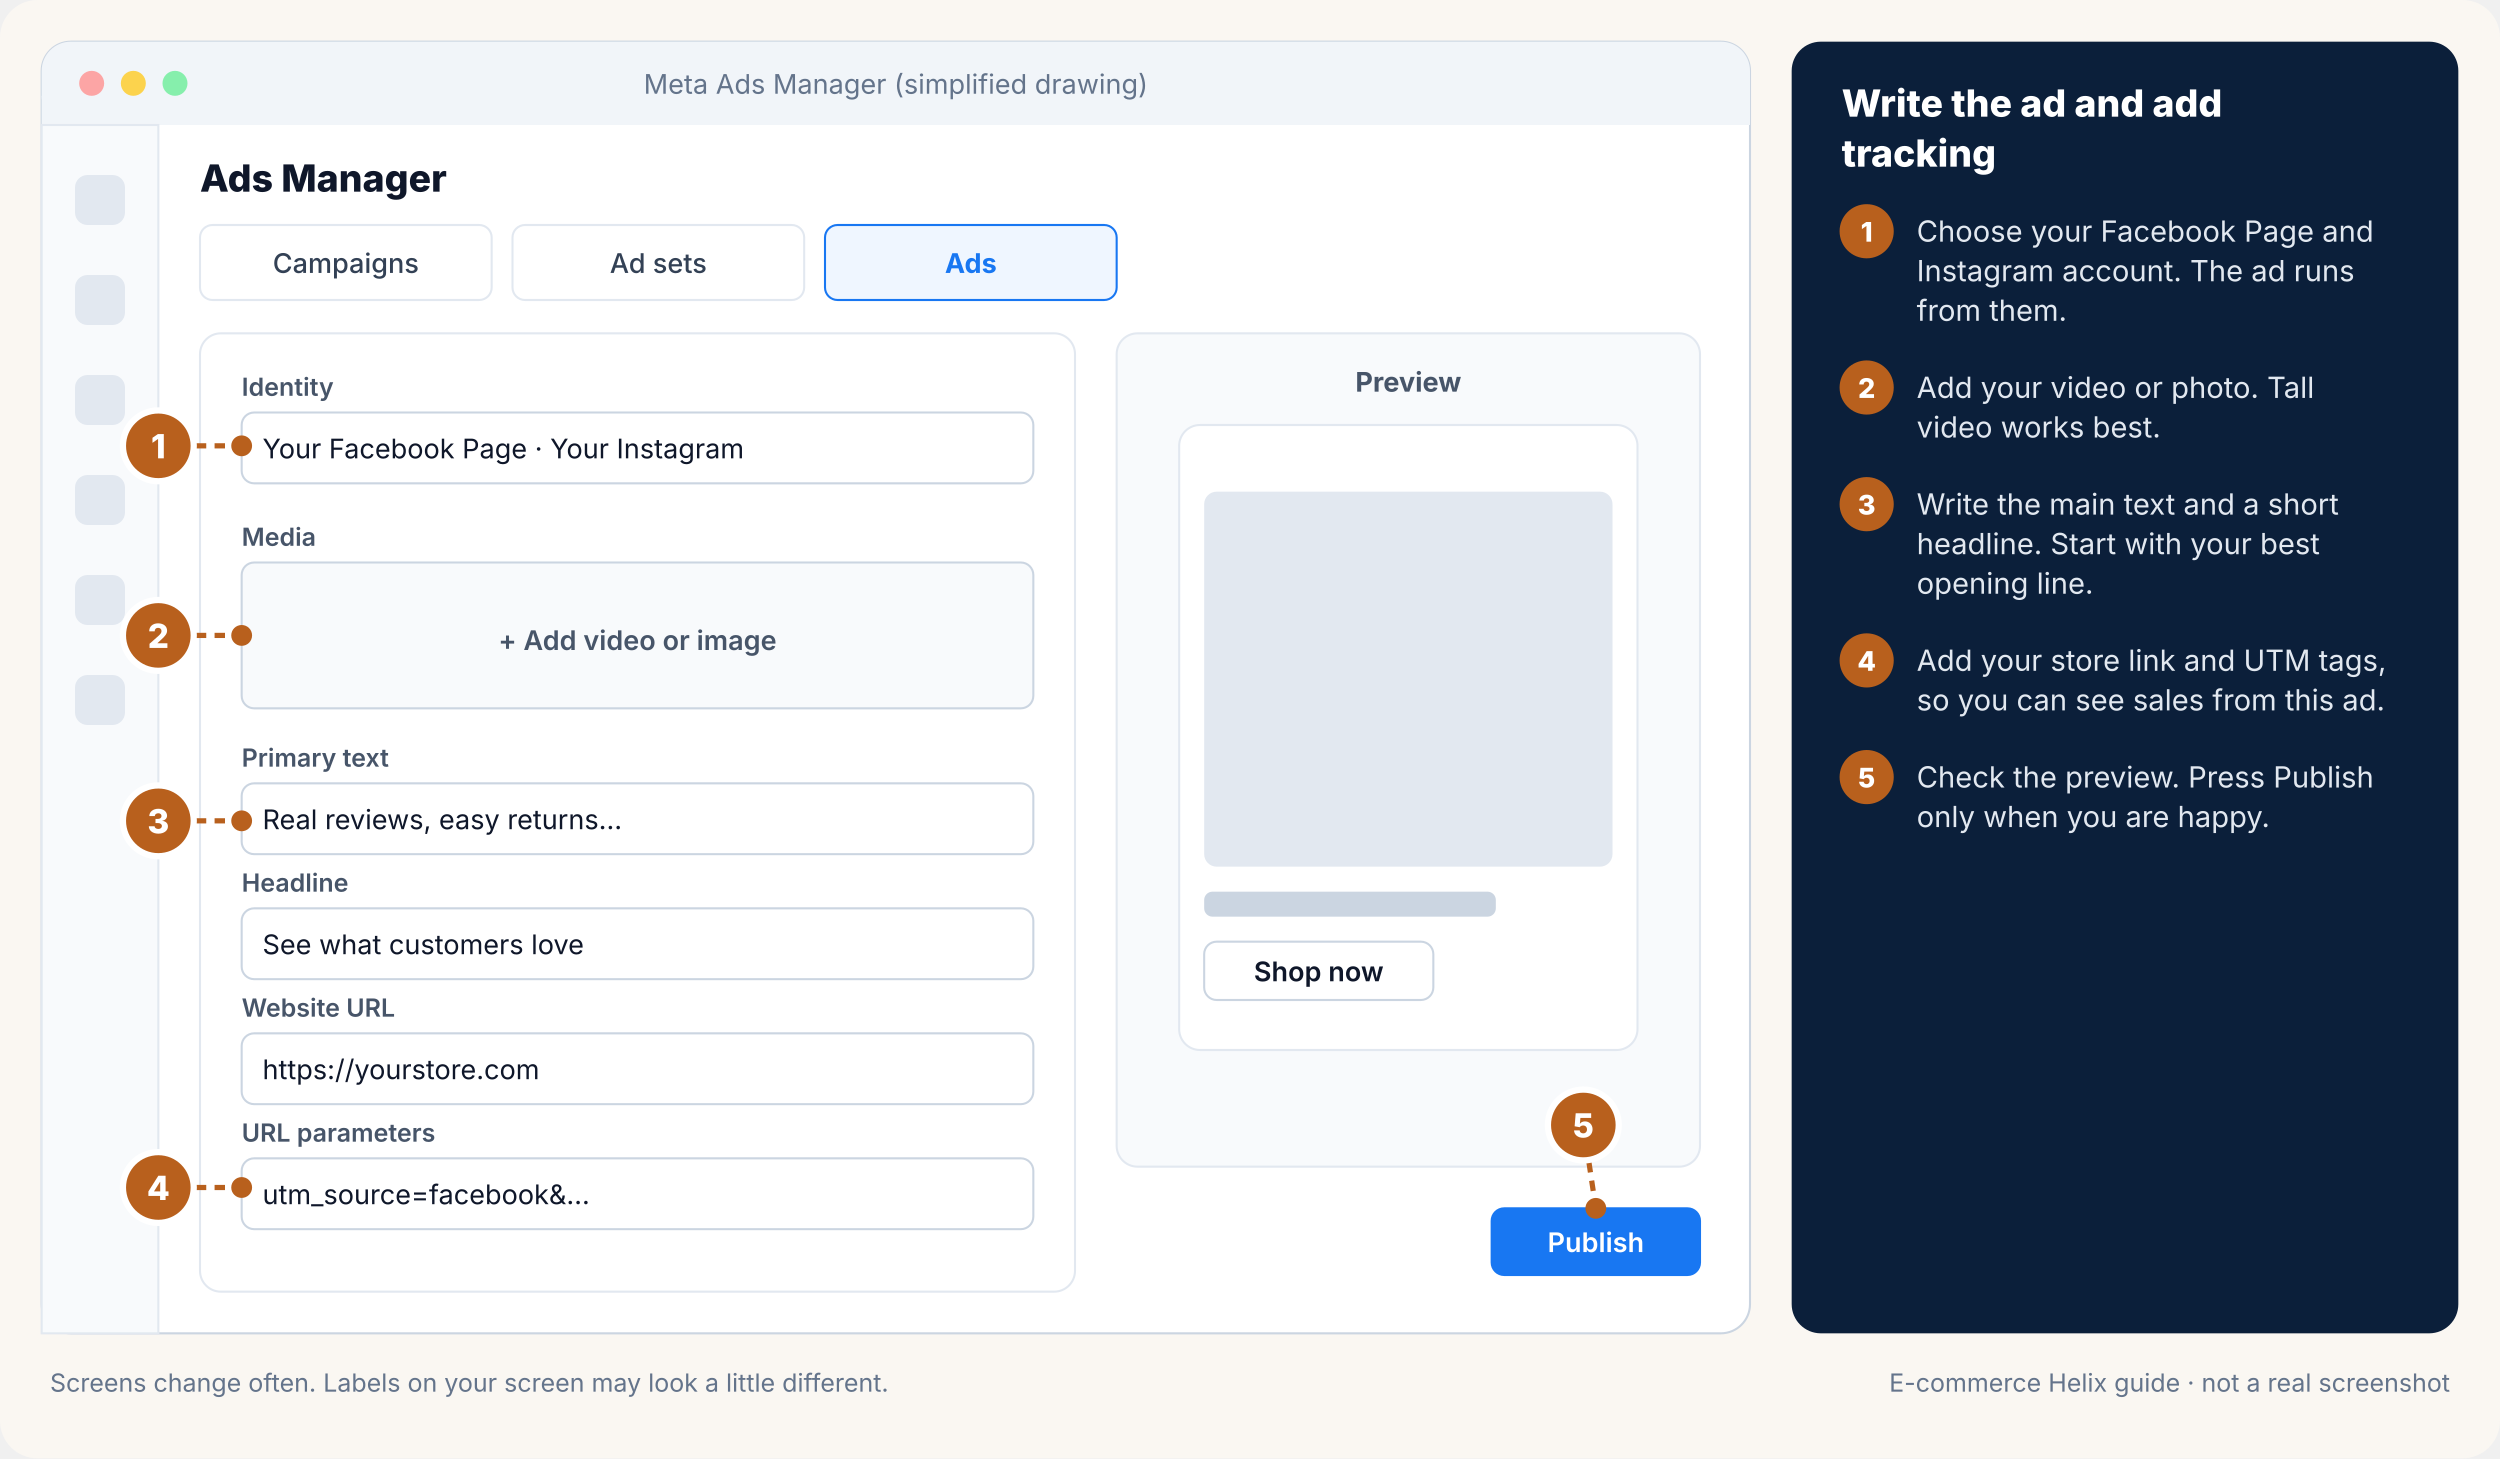
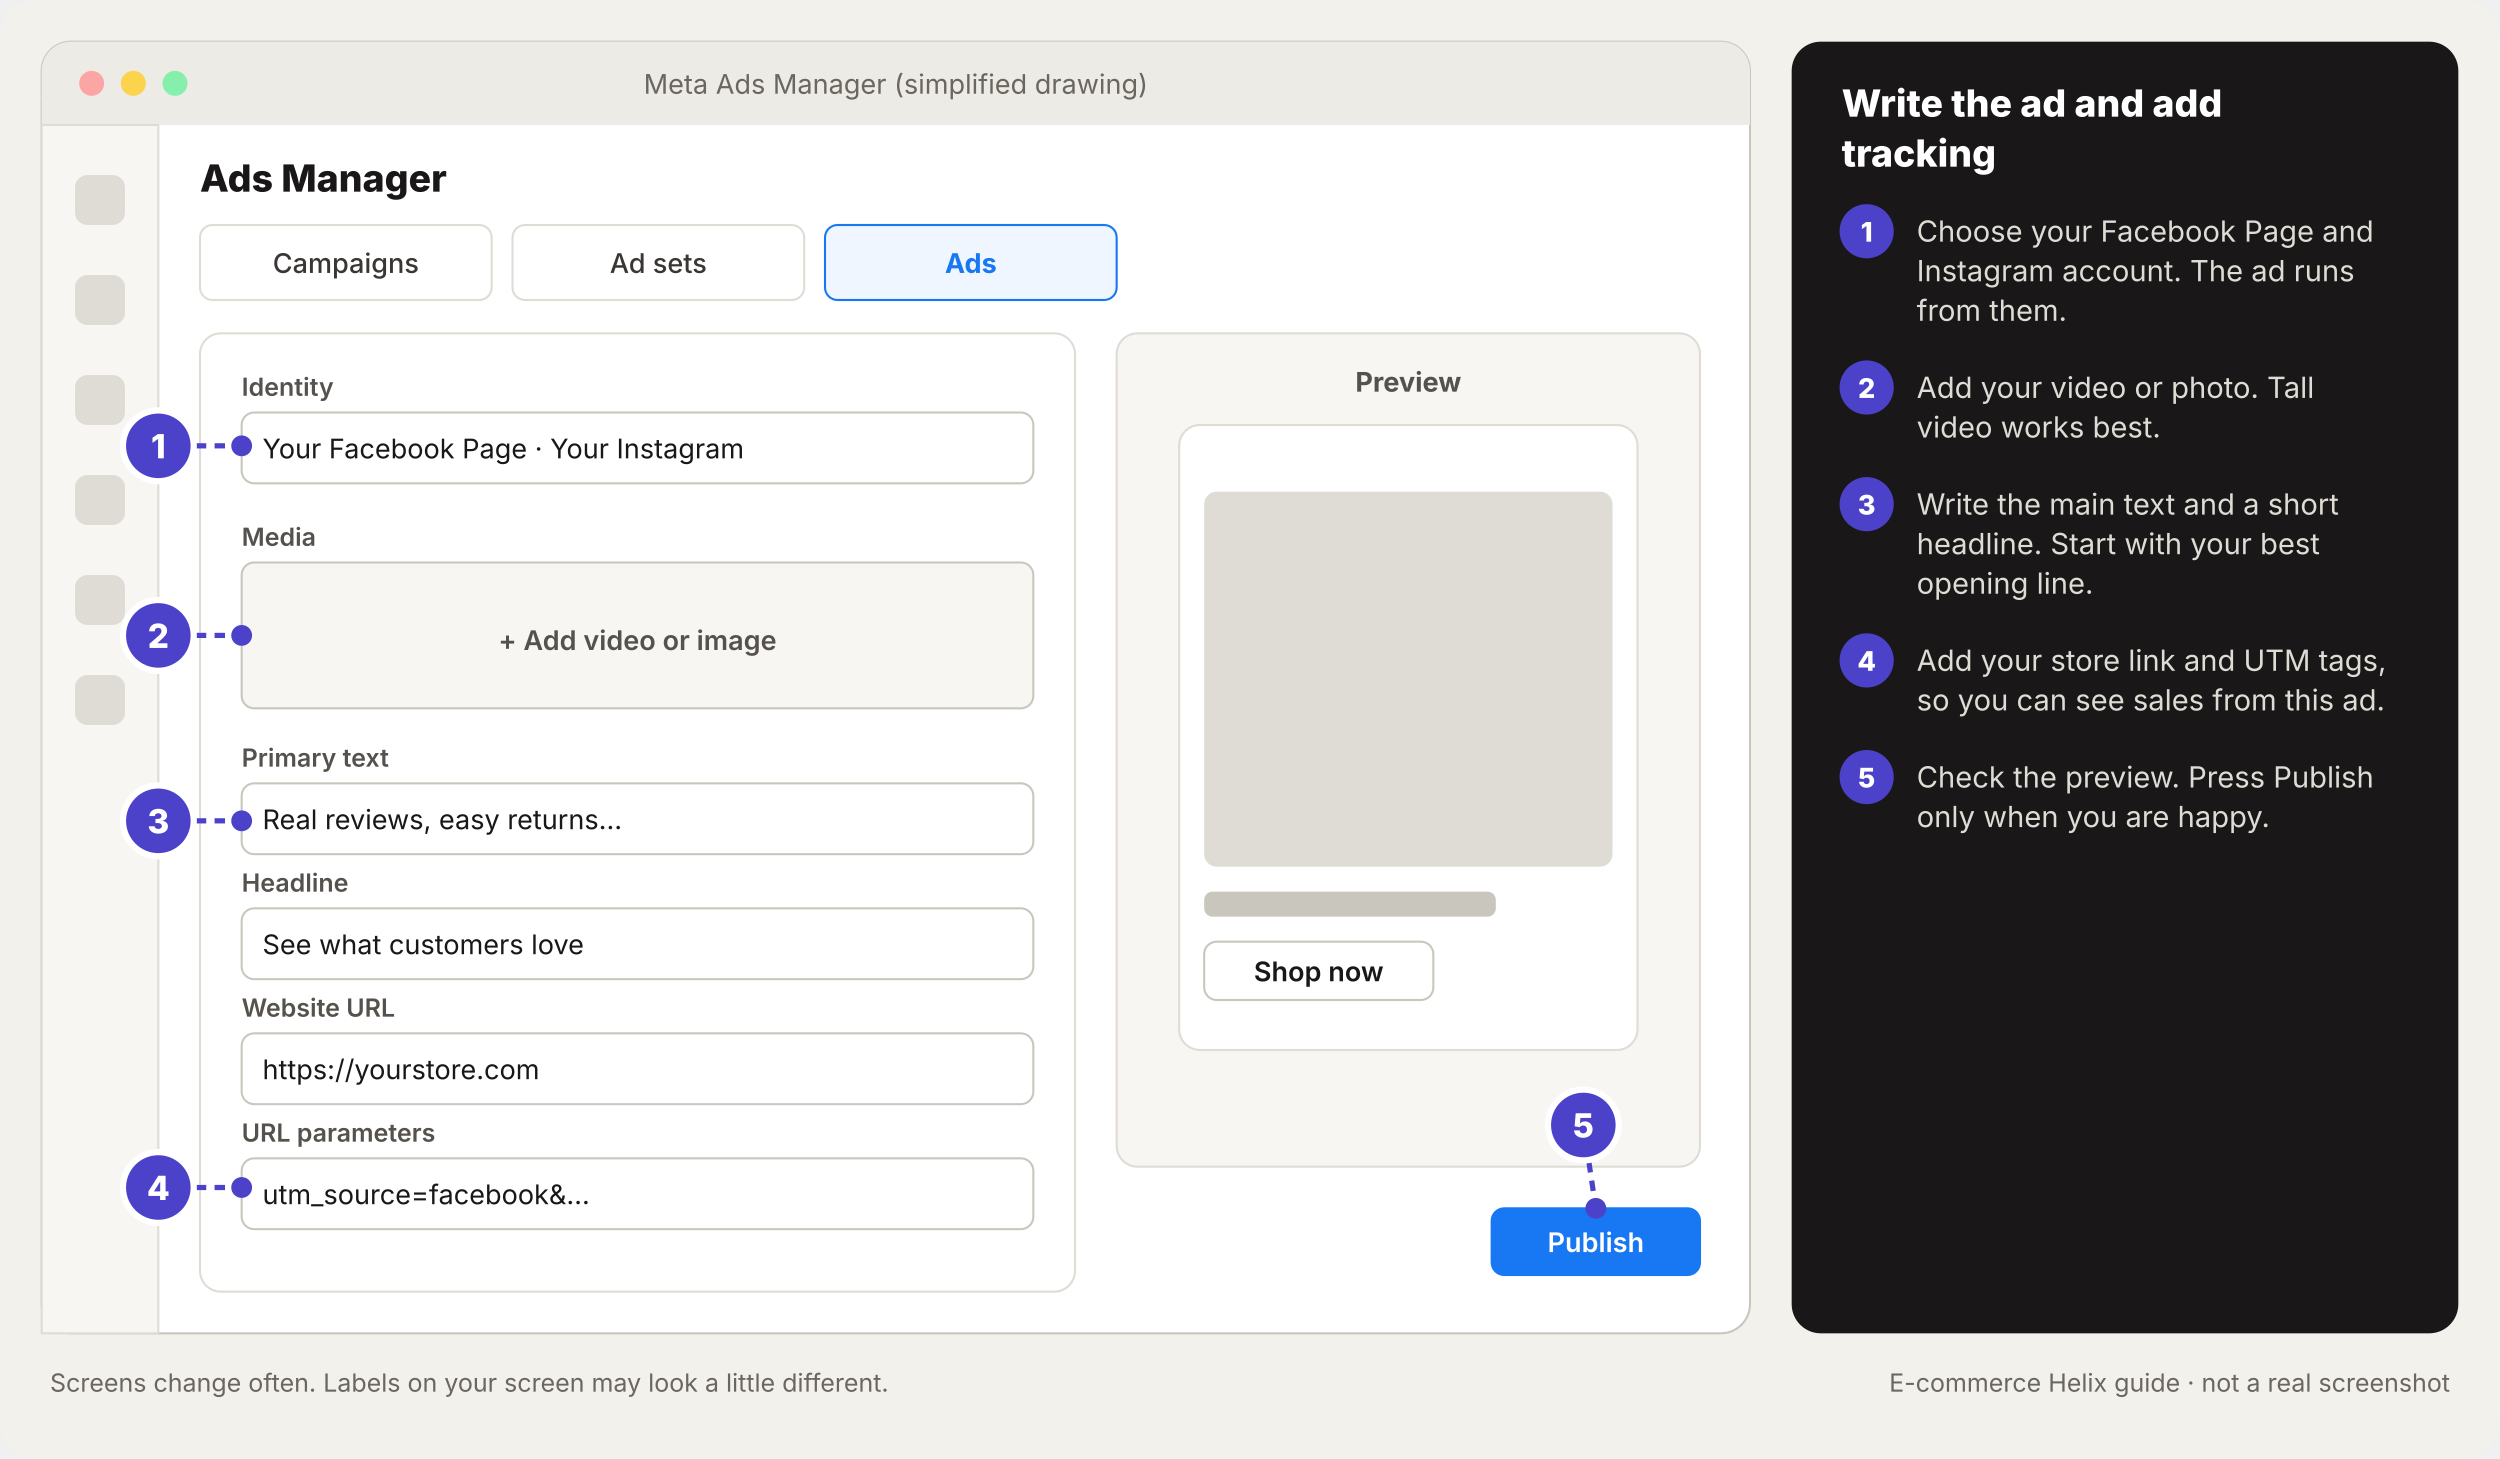
<svg xmlns="http://www.w3.org/2000/svg" viewBox="0 0 1200 700" width="1200" height="700" role="img" aria-label="Write the ad and add tracking" font-family="Inter, -apple-system, Segoe UI, Roboto, Helvetica, Arial, sans-serif">
-   <rect width="1200" height="700" rx="18" fill="#faf7f2" />
-   <rect x="20" y="20" width="820" height="620" rx="14" fill="#fff" stroke="#cbd5e1" />
-   <rect x="20" y="20" width="820" height="40" rx="14" fill="#f1f5f9" />
-   <rect x="20" y="46" width="820" height="14" fill="#f1f5f9" />
+   <rect width="1200" height="700" rx="18" fill="#F2F1EC" />
+   <rect x="20" y="20" width="820" height="620" rx="14" fill="#fff" stroke="#C9C6BD" />
+   <rect x="20" y="20" width="820" height="40" rx="14" fill="#ECEBE5" />
+   <rect x="20" y="46" width="820" height="14" fill="#ECEBE5" />
  <circle cx="44" cy="40" r="6" fill="#fca5a5" />
  <circle cx="64" cy="40" r="6" fill="#fcd34d" />
  <circle cx="84" cy="40" r="6" fill="#86efac" />
-   <text x="430" y="45" font-size="13" fill="#64748b" text-anchor="middle">Meta Ads Manager (simplified drawing)</text>
-   <rect x="20" y="60" width="56" height="580" rx="0" fill="#f8fafc" stroke="#e2e8f0" stroke-width="1" />
-   <rect x="36" y="84" width="24" height="24" rx="6" fill="#e2e8f0" stroke="none" stroke-width="1" />
-   <rect x="36" y="132" width="24" height="24" rx="6" fill="#e2e8f0" stroke="none" stroke-width="1" />
-   <rect x="36" y="180" width="24" height="24" rx="6" fill="#e2e8f0" stroke="none" stroke-width="1" />
-   <rect x="36" y="228" width="24" height="24" rx="6" fill="#e2e8f0" stroke="none" stroke-width="1" />
-   <rect x="36" y="276" width="24" height="24" rx="6" fill="#e2e8f0" stroke="none" stroke-width="1" />
-   <rect x="36" y="324" width="24" height="24" rx="6" fill="#e2e8f0" stroke="none" stroke-width="1" />
-   <text x="96" y="92" font-size="18" font-weight="800" fill="#0f172a" text-anchor="start">Ads Manager</text>
-   <rect x="96" y="108" width="140" height="36" rx="6" fill="#fff" stroke="#e2e8f0" stroke-width="1" />
-   <text x="166" y="131" font-size="13" font-weight="500" fill="#334155" text-anchor="middle">Campaigns</text>
-   <rect x="246" y="108" width="140" height="36" rx="6" fill="#fff" stroke="#e2e8f0" stroke-width="1" />
-   <text x="316" y="131" font-size="13" font-weight="500" fill="#334155" text-anchor="middle">Ad sets</text>
+   <text x="430" y="45" font-size="13" fill="#6B6760" text-anchor="middle">Meta Ads Manager (simplified drawing)</text>
+   <rect x="20" y="60" width="56" height="580" rx="0" fill="#F7F6F2" stroke="#DEDCD4" stroke-width="1" />
+   <rect x="36" y="84" width="24" height="24" rx="6" fill="#DEDCD4" stroke="none" stroke-width="1" />
+   <rect x="36" y="132" width="24" height="24" rx="6" fill="#DEDCD4" stroke="none" stroke-width="1" />
+   <rect x="36" y="180" width="24" height="24" rx="6" fill="#DEDCD4" stroke="none" stroke-width="1" />
+   <rect x="36" y="228" width="24" height="24" rx="6" fill="#DEDCD4" stroke="none" stroke-width="1" />
+   <rect x="36" y="276" width="24" height="24" rx="6" fill="#DEDCD4" stroke="none" stroke-width="1" />
+   <rect x="36" y="324" width="24" height="24" rx="6" fill="#DEDCD4" stroke="none" stroke-width="1" />
+   <text x="96" y="92" font-size="18" font-weight="800" fill="#1A1718" text-anchor="start">Ads Manager</text>
+   <rect x="96" y="108" width="140" height="36" rx="6" fill="#fff" stroke="#DEDCD4" stroke-width="1" />
+   <text x="166" y="131" font-size="13" font-weight="500" fill="#3A3634" text-anchor="middle">Campaigns</text>
+   <rect x="246" y="108" width="140" height="36" rx="6" fill="#fff" stroke="#DEDCD4" stroke-width="1" />
+   <text x="316" y="131" font-size="13" font-weight="500" fill="#3A3634" text-anchor="middle">Ad sets</text>
  <rect x="396" y="108" width="140" height="36" rx="6" fill="#eff6ff" stroke="#1877f2" stroke-width="1" />
  <text x="466" y="131" font-size="13" font-weight="700" fill="#1877f2" text-anchor="middle">Ads</text>
-   <rect x="96" y="160" width="420" height="460" rx="10" fill="#fff" stroke="#e2e8f0" stroke-width="1" />
-   <text x="116" y="190" font-size="12" font-weight="600" fill="#475569" text-anchor="start">Identity</text>
-   <rect x="116" y="198" width="380" height="34" rx="6" fill="#fff" stroke="#cbd5e1" stroke-width="1" />
-   <text x="126" y="220.0" font-size="13" font-weight="400" fill="#0f172a" text-anchor="start">Your Facebook Page · Your Instagram</text>
-   <text x="116" y="262" font-size="12" font-weight="600" fill="#475569" text-anchor="start">Media</text>
-   <rect x="116" y="270" width="380" height="70" rx="6" fill="#f8fafc" stroke="#cbd5e1" stroke-width="1" />
-   <text x="306" y="312" font-size="13" font-weight="600" fill="#475569" text-anchor="middle">+ Add video or image</text>
-   <text x="116" y="368" font-size="12" font-weight="600" fill="#475569" text-anchor="start">Primary text</text>
-   <rect x="116" y="376" width="380" height="34" rx="6" fill="#fff" stroke="#cbd5e1" stroke-width="1" />
-   <text x="126" y="398.0" font-size="13" font-weight="400" fill="#0f172a" text-anchor="start">Real reviews, easy returns...</text>
-   <text x="116" y="428" font-size="12" font-weight="600" fill="#475569" text-anchor="start">Headline</text>
-   <rect x="116" y="436" width="380" height="34" rx="6" fill="#fff" stroke="#cbd5e1" stroke-width="1" />
-   <text x="126" y="458.0" font-size="13" font-weight="400" fill="#0f172a" text-anchor="start">See what customers love</text>
-   <text x="116" y="488" font-size="12" font-weight="600" fill="#475569" text-anchor="start">Website URL</text>
-   <rect x="116" y="496" width="380" height="34" rx="6" fill="#fff" stroke="#cbd5e1" stroke-width="1" />
-   <text x="126" y="518.0" font-size="13" font-weight="400" fill="#0f172a" text-anchor="start">https://yourstore.com</text>
-   <text x="116" y="548" font-size="12" font-weight="600" fill="#475569" text-anchor="start">URL parameters</text>
-   <rect x="116" y="556" width="380" height="34" rx="6" fill="#fff" stroke="#cbd5e1" stroke-width="1" />
-   <text x="126" y="578.0" font-size="13" font-weight="400" fill="#0f172a" text-anchor="start">utm_source=facebook&amp;...</text>
-   <rect x="536" y="160" width="280" height="400" rx="10" fill="#f8fafc" stroke="#e2e8f0" stroke-width="1" />
-   <text x="676" y="188" font-size="13" font-weight="700" fill="#475569" text-anchor="middle">Preview</text>
-   <rect x="566" y="204" width="220" height="300" rx="10" fill="#fff" stroke="#e2e8f0" stroke-width="1" />
-   <rect x="578" y="236" width="196" height="180" rx="6" fill="#e2e8f0" stroke="none" stroke-width="1" />
-   <rect x="578" y="428" width="140" height="12" rx="4" fill="#cbd5e1" stroke="none" stroke-width="1" />
-   <rect x="578" y="452" width="110" height="28" rx="6" fill="#fff" stroke="#cbd5e1" stroke-width="1" />
-   <text x="633.0" y="471.0" font-size="13" font-weight="600" fill="#0f172a" text-anchor="middle">Shop now</text>
+   <rect x="96" y="160" width="420" height="460" rx="10" fill="#fff" stroke="#DEDCD4" stroke-width="1" />
+   <text x="116" y="190" font-size="12" font-weight="600" fill="#55514C" text-anchor="start">Identity</text>
+   <rect x="116" y="198" width="380" height="34" rx="6" fill="#fff" stroke="#C9C6BD" stroke-width="1" />
+   <text x="126" y="220.0" font-size="13" font-weight="400" fill="#1A1718" text-anchor="start">Your Facebook Page · Your Instagram</text>
+   <text x="116" y="262" font-size="12" font-weight="600" fill="#55514C" text-anchor="start">Media</text>
+   <rect x="116" y="270" width="380" height="70" rx="6" fill="#F7F6F2" stroke="#C9C6BD" stroke-width="1" />
+   <text x="306" y="312" font-size="13" font-weight="600" fill="#55514C" text-anchor="middle">+ Add video or image</text>
+   <text x="116" y="368" font-size="12" font-weight="600" fill="#55514C" text-anchor="start">Primary text</text>
+   <rect x="116" y="376" width="380" height="34" rx="6" fill="#fff" stroke="#C9C6BD" stroke-width="1" />
+   <text x="126" y="398.0" font-size="13" font-weight="400" fill="#1A1718" text-anchor="start">Real reviews, easy returns...</text>
+   <text x="116" y="428" font-size="12" font-weight="600" fill="#55514C" text-anchor="start">Headline</text>
+   <rect x="116" y="436" width="380" height="34" rx="6" fill="#fff" stroke="#C9C6BD" stroke-width="1" />
+   <text x="126" y="458.0" font-size="13" font-weight="400" fill="#1A1718" text-anchor="start">See what customers love</text>
+   <text x="116" y="488" font-size="12" font-weight="600" fill="#55514C" text-anchor="start">Website URL</text>
+   <rect x="116" y="496" width="380" height="34" rx="6" fill="#fff" stroke="#C9C6BD" stroke-width="1" />
+   <text x="126" y="518.0" font-size="13" font-weight="400" fill="#1A1718" text-anchor="start">https://yourstore.com</text>
+   <text x="116" y="548" font-size="12" font-weight="600" fill="#55514C" text-anchor="start">URL parameters</text>
+   <rect x="116" y="556" width="380" height="34" rx="6" fill="#fff" stroke="#C9C6BD" stroke-width="1" />
+   <text x="126" y="578.0" font-size="13" font-weight="400" fill="#1A1718" text-anchor="start">utm_source=facebook&amp;...</text>
+   <rect x="536" y="160" width="280" height="400" rx="10" fill="#F7F6F2" stroke="#DEDCD4" stroke-width="1" />
+   <text x="676" y="188" font-size="13" font-weight="700" fill="#55514C" text-anchor="middle">Preview</text>
+   <rect x="566" y="204" width="220" height="300" rx="10" fill="#fff" stroke="#DEDCD4" stroke-width="1" />
+   <rect x="578" y="236" width="196" height="180" rx="6" fill="#DEDCD4" stroke="none" stroke-width="1" />
+   <rect x="578" y="428" width="140" height="12" rx="4" fill="#C9C6BD" stroke="none" stroke-width="1" />
+   <rect x="578" y="452" width="110" height="28" rx="6" fill="#fff" stroke="#C9C6BD" stroke-width="1" />
+   <text x="633.0" y="471.0" font-size="13" font-weight="600" fill="#1A1718" text-anchor="middle">Shop now</text>
  <rect x="716" y="580" width="100" height="32" rx="6" fill="#1877f2" stroke="#1877f2" stroke-width="1" />
  <text x="766.0" y="601.0" font-size="13" font-weight="600" fill="#fff" text-anchor="middle">Publish</text>
-   <line x1="76" y1="214" x2="116" y2="214" stroke="#b8601d" stroke-width="2.5" stroke-dasharray="5 4" />
-   <circle cx="116" cy="214" r="5" fill="#b8601d" />
-   <circle cx="76" cy="214" r="17" fill="#b8601d" stroke="#fff" stroke-width="3" />
+   <line x1="76" y1="214" x2="116" y2="214" stroke="#4B42C9" stroke-width="2.5" stroke-dasharray="5 4" />
+   <circle cx="116" cy="214" r="5" fill="#4B42C9" />
+   <circle cx="76" cy="214" r="17" fill="#4B42C9" stroke="#fff" stroke-width="3" />
  <text x="76" y="220" font-size="16" font-weight="800" fill="#fff" text-anchor="middle">1</text>
-   <line x1="76" y1="305" x2="116" y2="305" stroke="#b8601d" stroke-width="2.5" stroke-dasharray="5 4" />
-   <circle cx="116" cy="305" r="5" fill="#b8601d" />
-   <circle cx="76" cy="305" r="17" fill="#b8601d" stroke="#fff" stroke-width="3" />
+   <line x1="76" y1="305" x2="116" y2="305" stroke="#4B42C9" stroke-width="2.5" stroke-dasharray="5 4" />
+   <circle cx="116" cy="305" r="5" fill="#4B42C9" />
+   <circle cx="76" cy="305" r="17" fill="#4B42C9" stroke="#fff" stroke-width="3" />
  <text x="76" y="311" font-size="16" font-weight="800" fill="#fff" text-anchor="middle">2</text>
-   <line x1="76" y1="394" x2="116" y2="394" stroke="#b8601d" stroke-width="2.5" stroke-dasharray="5 4" />
-   <circle cx="116" cy="394" r="5" fill="#b8601d" />
-   <circle cx="76" cy="394" r="17" fill="#b8601d" stroke="#fff" stroke-width="3" />
+   <line x1="76" y1="394" x2="116" y2="394" stroke="#4B42C9" stroke-width="2.5" stroke-dasharray="5 4" />
+   <circle cx="116" cy="394" r="5" fill="#4B42C9" />
+   <circle cx="76" cy="394" r="17" fill="#4B42C9" stroke="#fff" stroke-width="3" />
  <text x="76" y="400" font-size="16" font-weight="800" fill="#fff" text-anchor="middle">3</text>
-   <line x1="76" y1="570" x2="116" y2="570" stroke="#b8601d" stroke-width="2.5" stroke-dasharray="5 4" />
-   <circle cx="116" cy="570" r="5" fill="#b8601d" />
-   <circle cx="76" cy="570" r="17" fill="#b8601d" stroke="#fff" stroke-width="3" />
+   <line x1="76" y1="570" x2="116" y2="570" stroke="#4B42C9" stroke-width="2.5" stroke-dasharray="5 4" />
+   <circle cx="116" cy="570" r="5" fill="#4B42C9" />
+   <circle cx="76" cy="570" r="17" fill="#4B42C9" stroke="#fff" stroke-width="3" />
  <text x="76" y="576" font-size="16" font-weight="800" fill="#fff" text-anchor="middle">4</text>
-   <line x1="760" y1="540" x2="766" y2="580" stroke="#b8601d" stroke-width="2.5" stroke-dasharray="5 4" />
-   <circle cx="766" cy="580" r="5" fill="#b8601d" />
-   <circle cx="760" cy="540" r="17" fill="#b8601d" stroke="#fff" stroke-width="3" />
+   <line x1="760" y1="540" x2="766" y2="580" stroke="#4B42C9" stroke-width="2.5" stroke-dasharray="5 4" />
+   <circle cx="766" cy="580" r="5" fill="#4B42C9" />
+   <circle cx="760" cy="540" r="17" fill="#4B42C9" stroke="#fff" stroke-width="3" />
  <text x="760" y="546" font-size="16" font-weight="800" fill="#fff" text-anchor="middle">5</text>
-   <rect x="860" y="20" width="320" height="620" rx="14" fill="#0b1f3a" />
+   <rect x="860" y="20" width="320" height="620" rx="14" fill="#1A1718" />
  <text x="884" y="56" font-size="18" font-weight="800" fill="#fff">Write the ad and add</text>
  <text x="884" y="80" font-size="18" font-weight="800" fill="#fff">tracking</text>
-   <circle cx="896" cy="111" r="13" fill="#b8601d" />
+   <circle cx="896" cy="111" r="13" fill="#4B42C9" />
  <text x="896" y="116" font-size="13" font-weight="800" fill="#fff" text-anchor="middle">1</text>
-   <text x="920" y="116" font-size="14" fill="#e2e8f0">Choose your Facebook Page and</text>
-   <text x="920" y="135" font-size="14" fill="#e2e8f0">Instagram account. The ad runs</text>
-   <text x="920" y="154" font-size="14" fill="#e2e8f0">from them.</text>
-   <circle cx="896" cy="186" r="13" fill="#b8601d" />
+   <text x="920" y="116" font-size="14" fill="#DEDCD4">Choose your Facebook Page and</text>
+   <text x="920" y="135" font-size="14" fill="#DEDCD4">Instagram account. The ad runs</text>
+   <text x="920" y="154" font-size="14" fill="#DEDCD4">from them.</text>
+   <circle cx="896" cy="186" r="13" fill="#4B42C9" />
  <text x="896" y="191" font-size="13" font-weight="800" fill="#fff" text-anchor="middle">2</text>
-   <text x="920" y="191" font-size="14" fill="#e2e8f0">Add your video or photo. Tall</text>
-   <text x="920" y="210" font-size="14" fill="#e2e8f0">video works best.</text>
-   <circle cx="896" cy="242" r="13" fill="#b8601d" />
+   <text x="920" y="191" font-size="14" fill="#DEDCD4">Add your video or photo. Tall</text>
+   <text x="920" y="210" font-size="14" fill="#DEDCD4">video works best.</text>
+   <circle cx="896" cy="242" r="13" fill="#4B42C9" />
  <text x="896" y="247" font-size="13" font-weight="800" fill="#fff" text-anchor="middle">3</text>
-   <text x="920" y="247" font-size="14" fill="#e2e8f0">Write the main text and a short</text>
-   <text x="920" y="266" font-size="14" fill="#e2e8f0">headline. Start with your best</text>
-   <text x="920" y="285" font-size="14" fill="#e2e8f0">opening line.</text>
-   <circle cx="896" cy="317" r="13" fill="#b8601d" />
+   <text x="920" y="247" font-size="14" fill="#DEDCD4">Write the main text and a short</text>
+   <text x="920" y="266" font-size="14" fill="#DEDCD4">headline. Start with your best</text>
+   <text x="920" y="285" font-size="14" fill="#DEDCD4">opening line.</text>
+   <circle cx="896" cy="317" r="13" fill="#4B42C9" />
  <text x="896" y="322" font-size="13" font-weight="800" fill="#fff" text-anchor="middle">4</text>
-   <text x="920" y="322" font-size="14" fill="#e2e8f0">Add your store link and UTM tags,</text>
-   <text x="920" y="341" font-size="14" fill="#e2e8f0">so you can see sales from this ad.</text>
-   <circle cx="896" cy="373" r="13" fill="#b8601d" />
+   <text x="920" y="322" font-size="14" fill="#DEDCD4">Add your store link and UTM tags,</text>
+   <text x="920" y="341" font-size="14" fill="#DEDCD4">so you can see sales from this ad.</text>
+   <circle cx="896" cy="373" r="13" fill="#4B42C9" />
  <text x="896" y="378" font-size="13" font-weight="800" fill="#fff" text-anchor="middle">5</text>
-   <text x="920" y="378" font-size="14" fill="#e2e8f0">Check the preview. Press Publish</text>
-   <text x="920" y="397" font-size="14" fill="#e2e8f0">only when you are happy.</text>
-   <text x="24" y="668" font-size="12" fill="#64748b">Screens change often. Labels on your screen may look a little different.</text>
-   <text x="1176" y="668" font-size="12" fill="#64748b" text-anchor="end">E-commerce Helix guide · not a real screenshot</text>
+   <text x="920" y="378" font-size="14" fill="#DEDCD4">Check the preview. Press Publish</text>
+   <text x="920" y="397" font-size="14" fill="#DEDCD4">only when you are happy.</text>
+   <text x="24" y="668" font-size="12" fill="#6B6760">Screens change often. Labels on your screen may look a little different.</text>
+   <text x="1176" y="668" font-size="12" fill="#6B6760" text-anchor="end">E-commerce Helix guide · not a real screenshot</text>
</svg>
